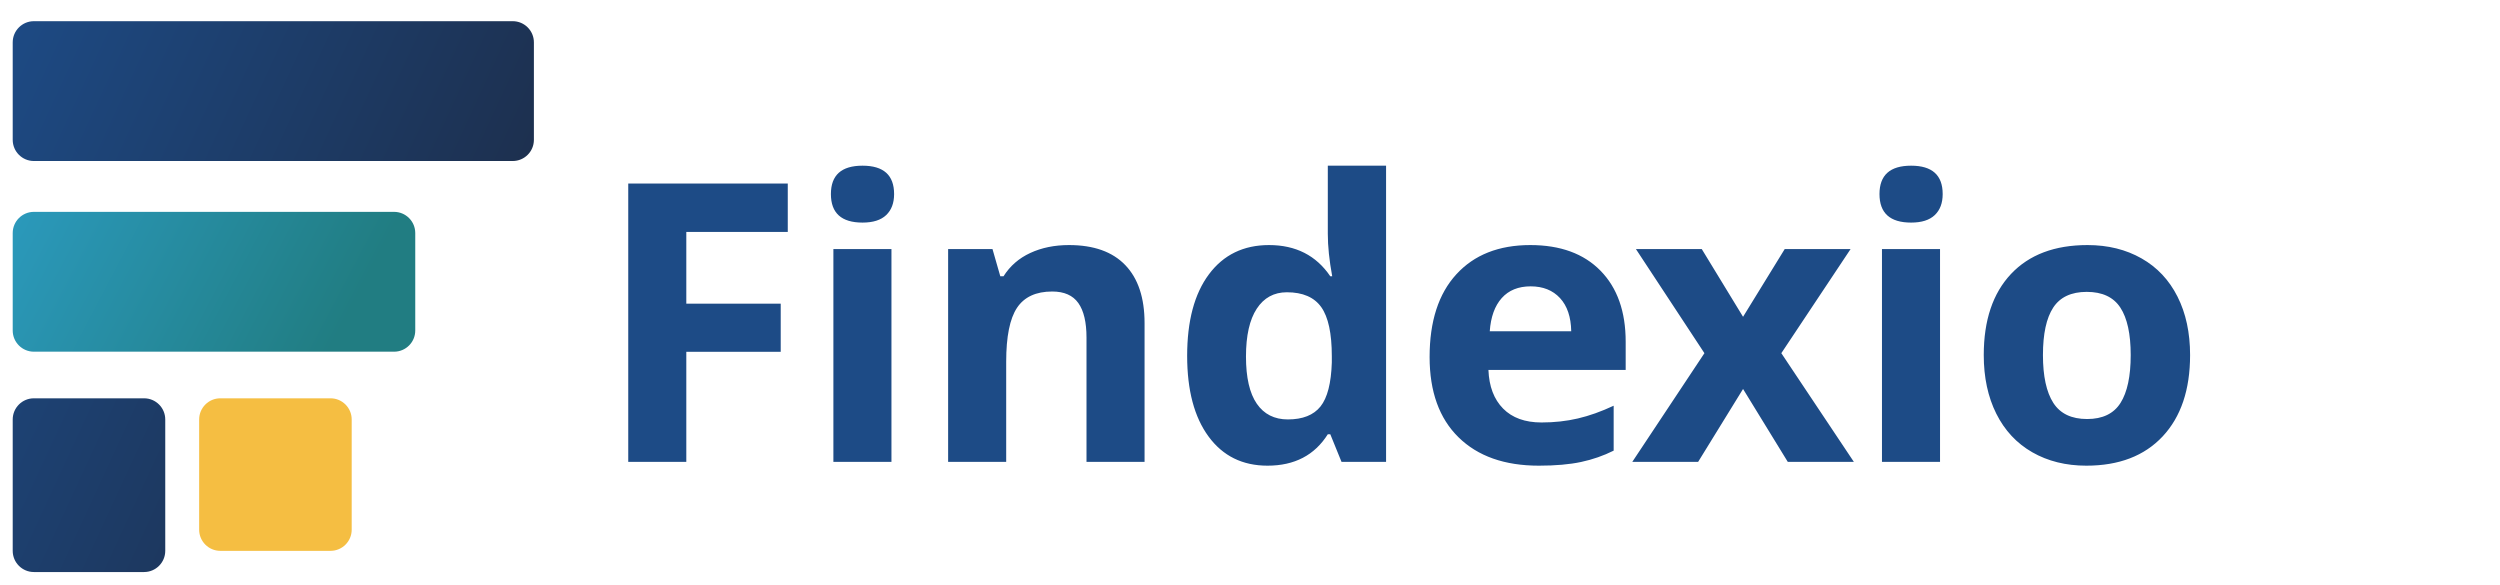
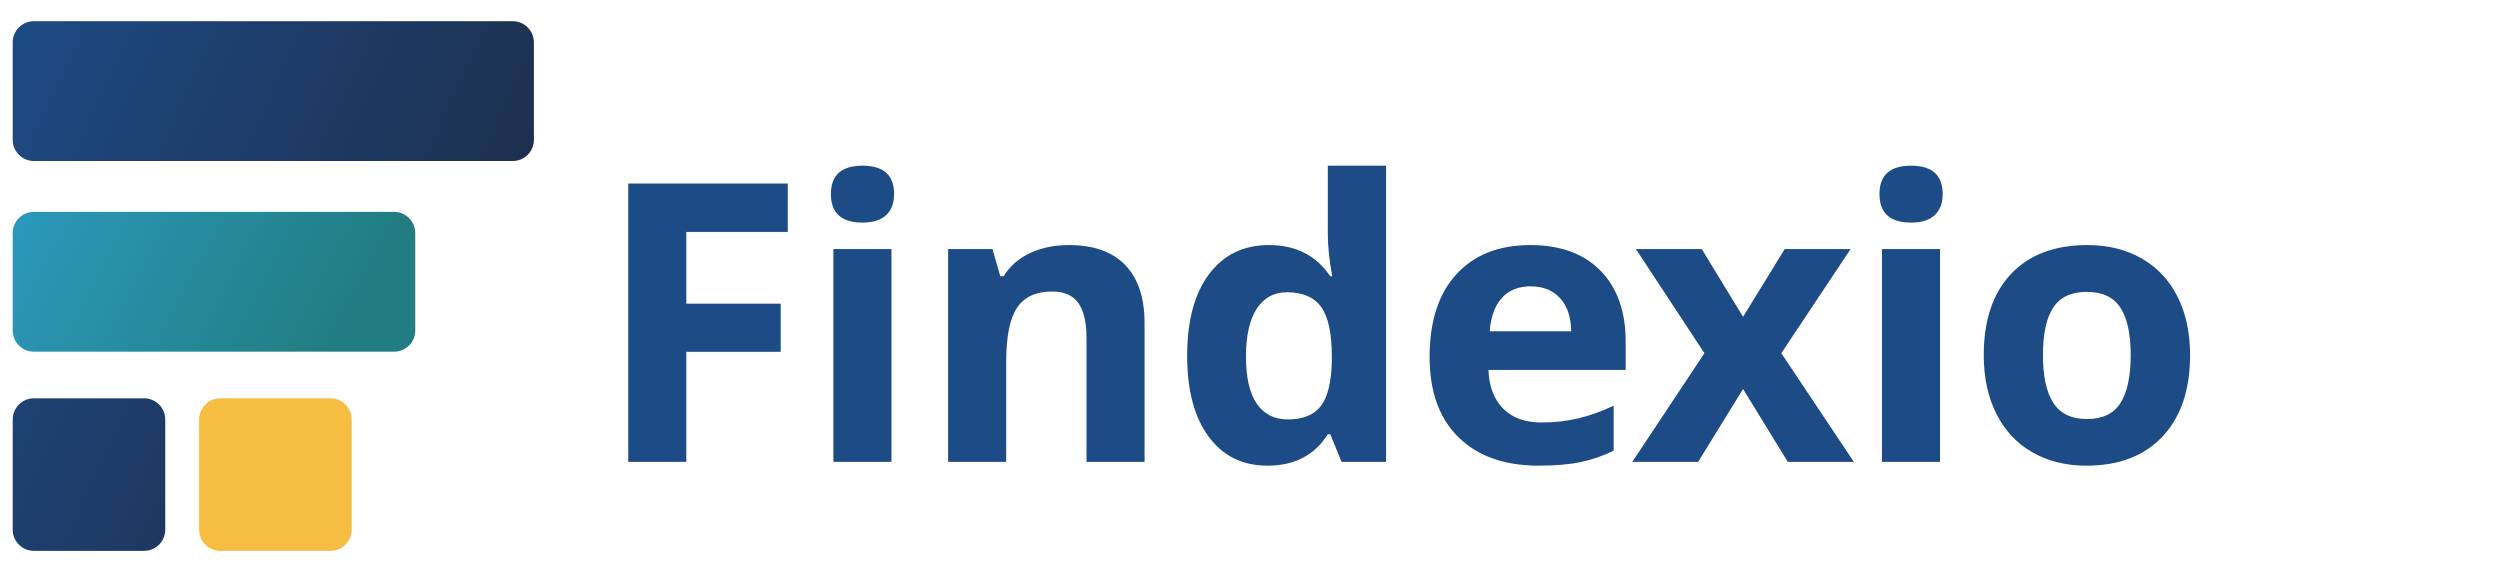
<svg xmlns="http://www.w3.org/2000/svg" width="1180" height="276" viewBox="0 0 1180 276" fill="none">
  <defs>
    <linearGradient id="navyGrad" x1="0" y1="0" x2="260" y2="120" gradientUnits="userSpaceOnUse">
      <stop stop-color="#1D4B86" />
      <stop offset="1" stop-color="#1D2D49" />
    </linearGradient>
    <linearGradient id="tealGrad" x1="0" y1="0" x2="190" y2="100" gradientUnits="userSpaceOnUse">
      <stop stop-color="#2EA2CE" />
      <stop offset="1" stop-color="#217D82" />
    </linearGradient>
    <linearGradient id="goldGrad" x1="0" y1="0" x2="72" y2="72" gradientUnits="userSpaceOnUse">
      <stop stop-color="#FFD554" />
      <stop offset="1" stop-color="#F5BE42" />
    </linearGradient>
  </defs>
  <rect x="6" y="10" width="246" height="66" rx="10" fill="url(#navyGrad)" />
  <rect x="6" y="100" width="190" height="66" rx="10" fill="url(#tealGrad)" />
-   <rect x="6" y="188" width="72" height="82" rx="10" fill="url(#navyGrad)" />
+   <rect x="6" y="188" width="72" height="72" rx="10" fill="url(#navyGrad)" />
  <rect x="94" y="188" width="72" height="72" rx="10" fill="url(#goldGrad)" />
  <text x="280" y="218" fill="#1D4B86" font-family="Open Sans, Segoe UI, Arial, sans-serif" font-size="184" font-weight="700" letter-spacing="-2">Findexio</text>
</svg>
